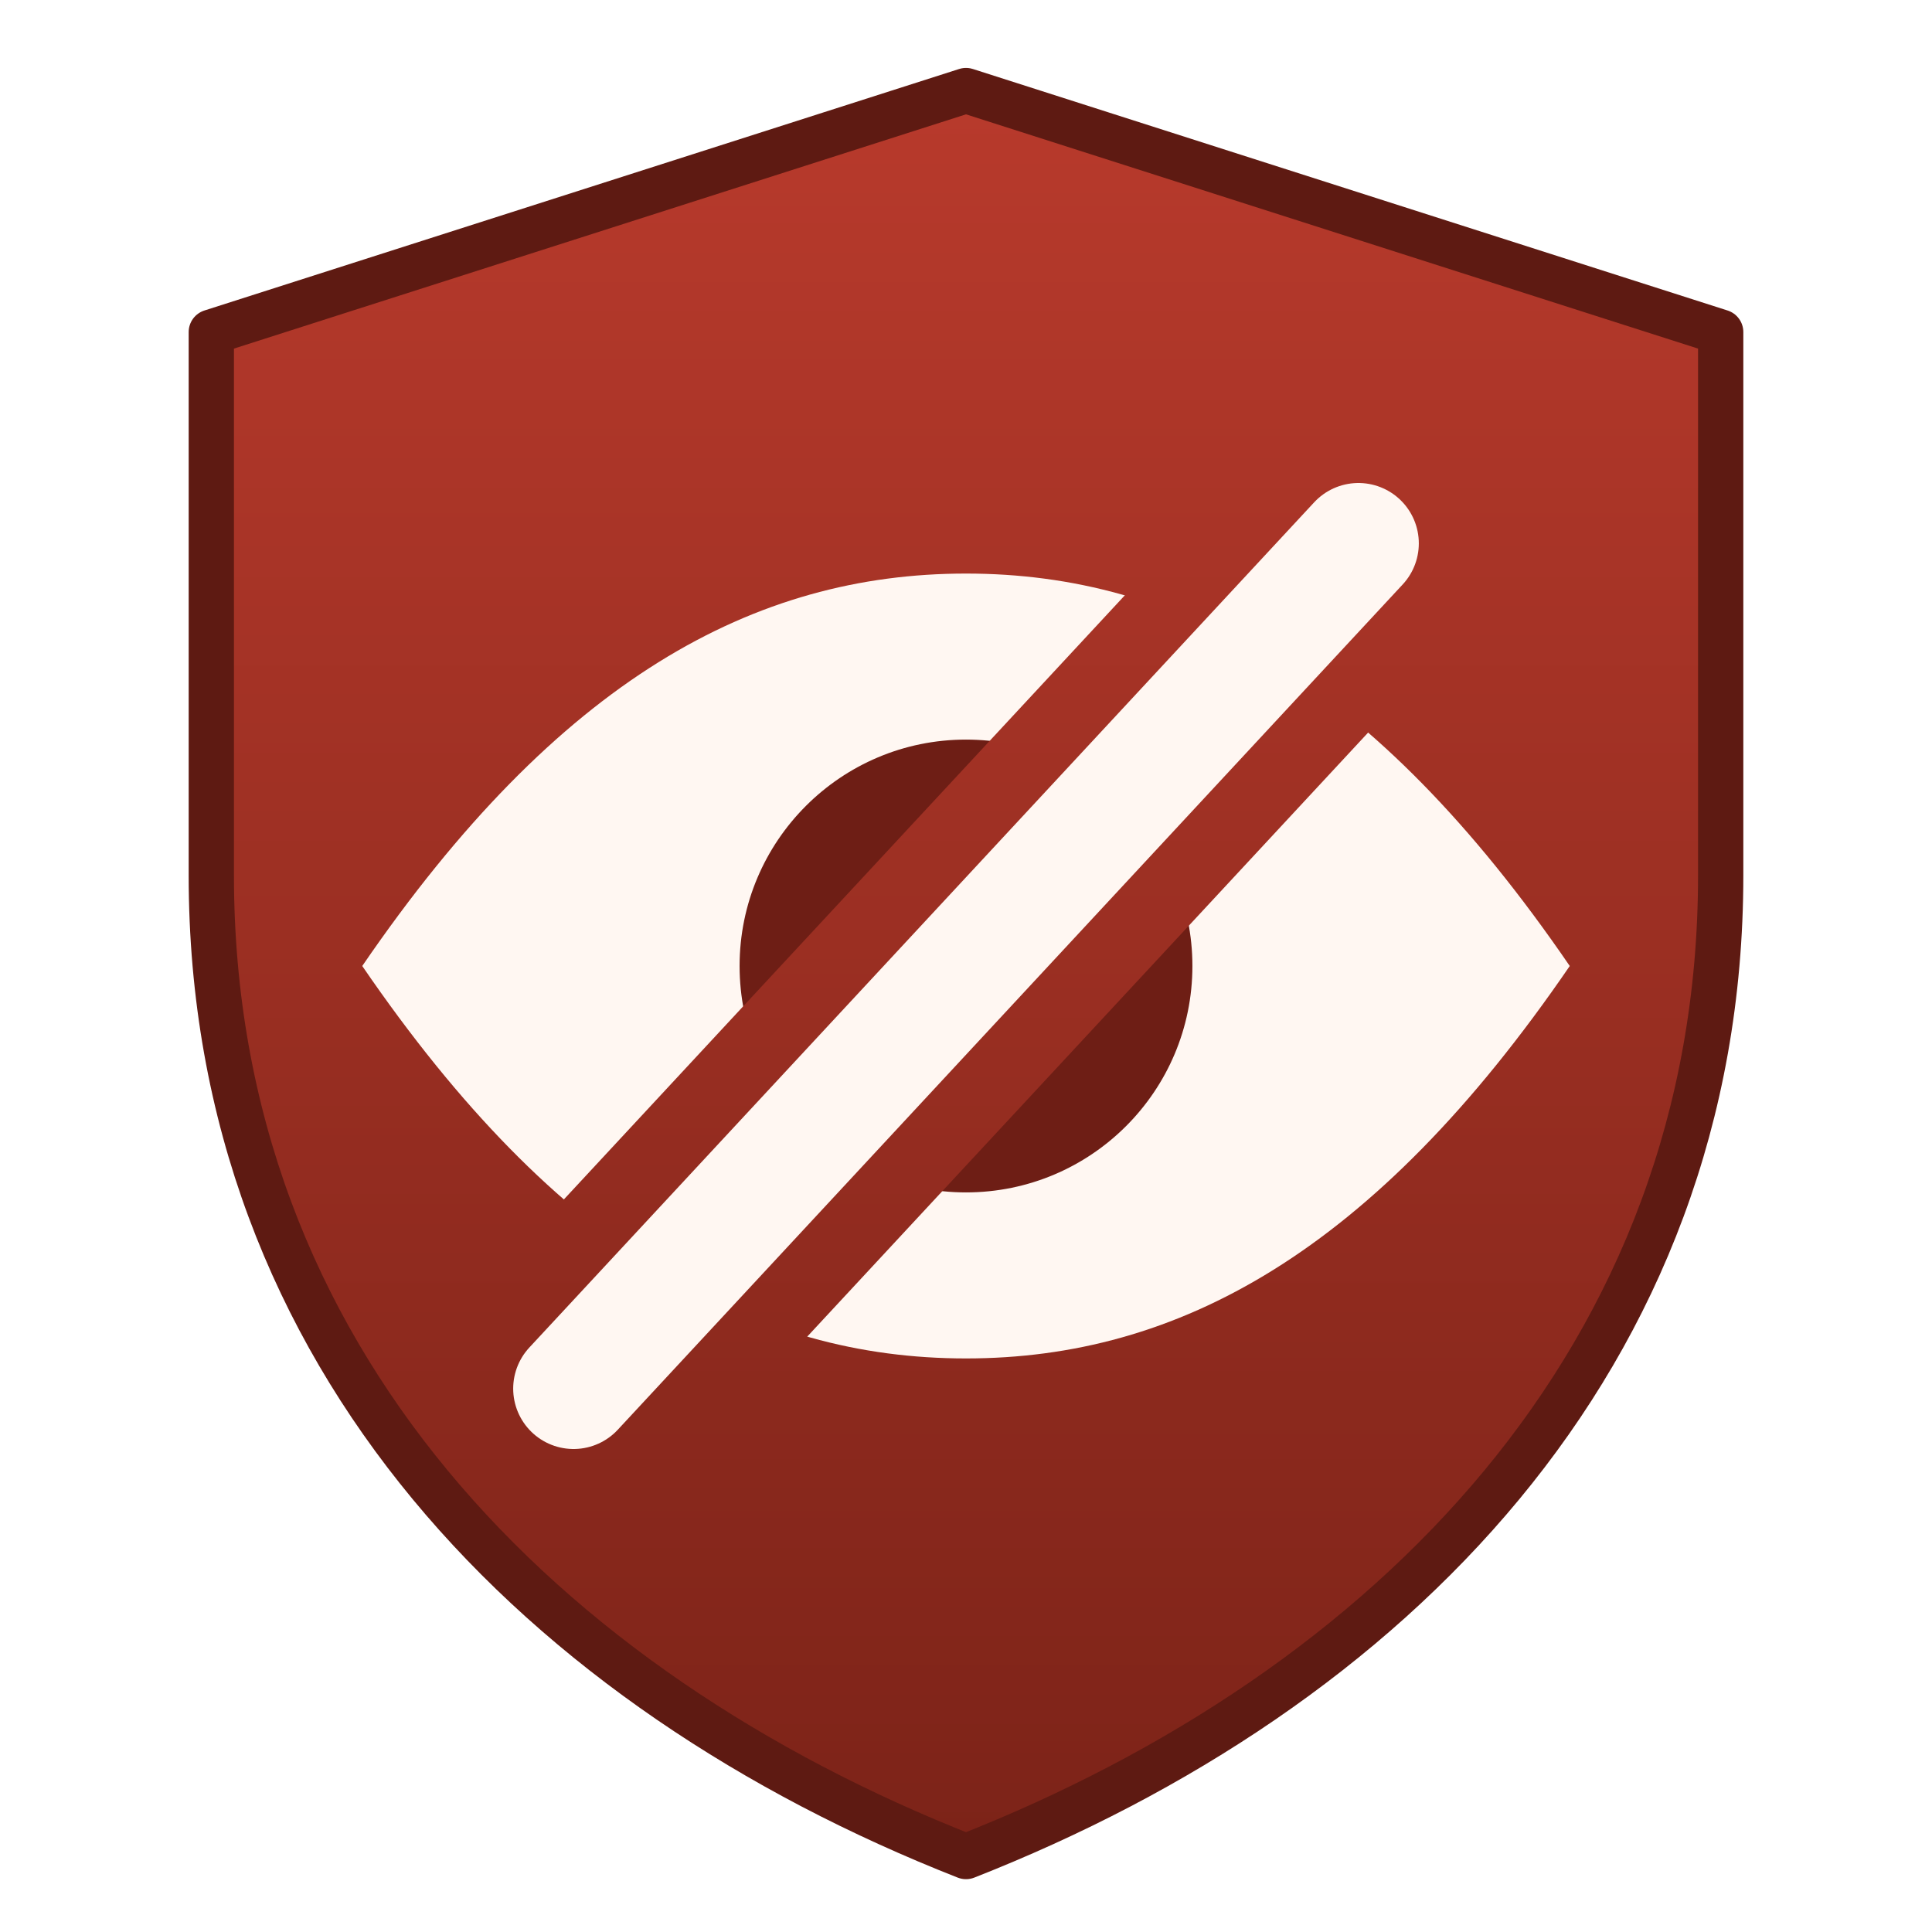
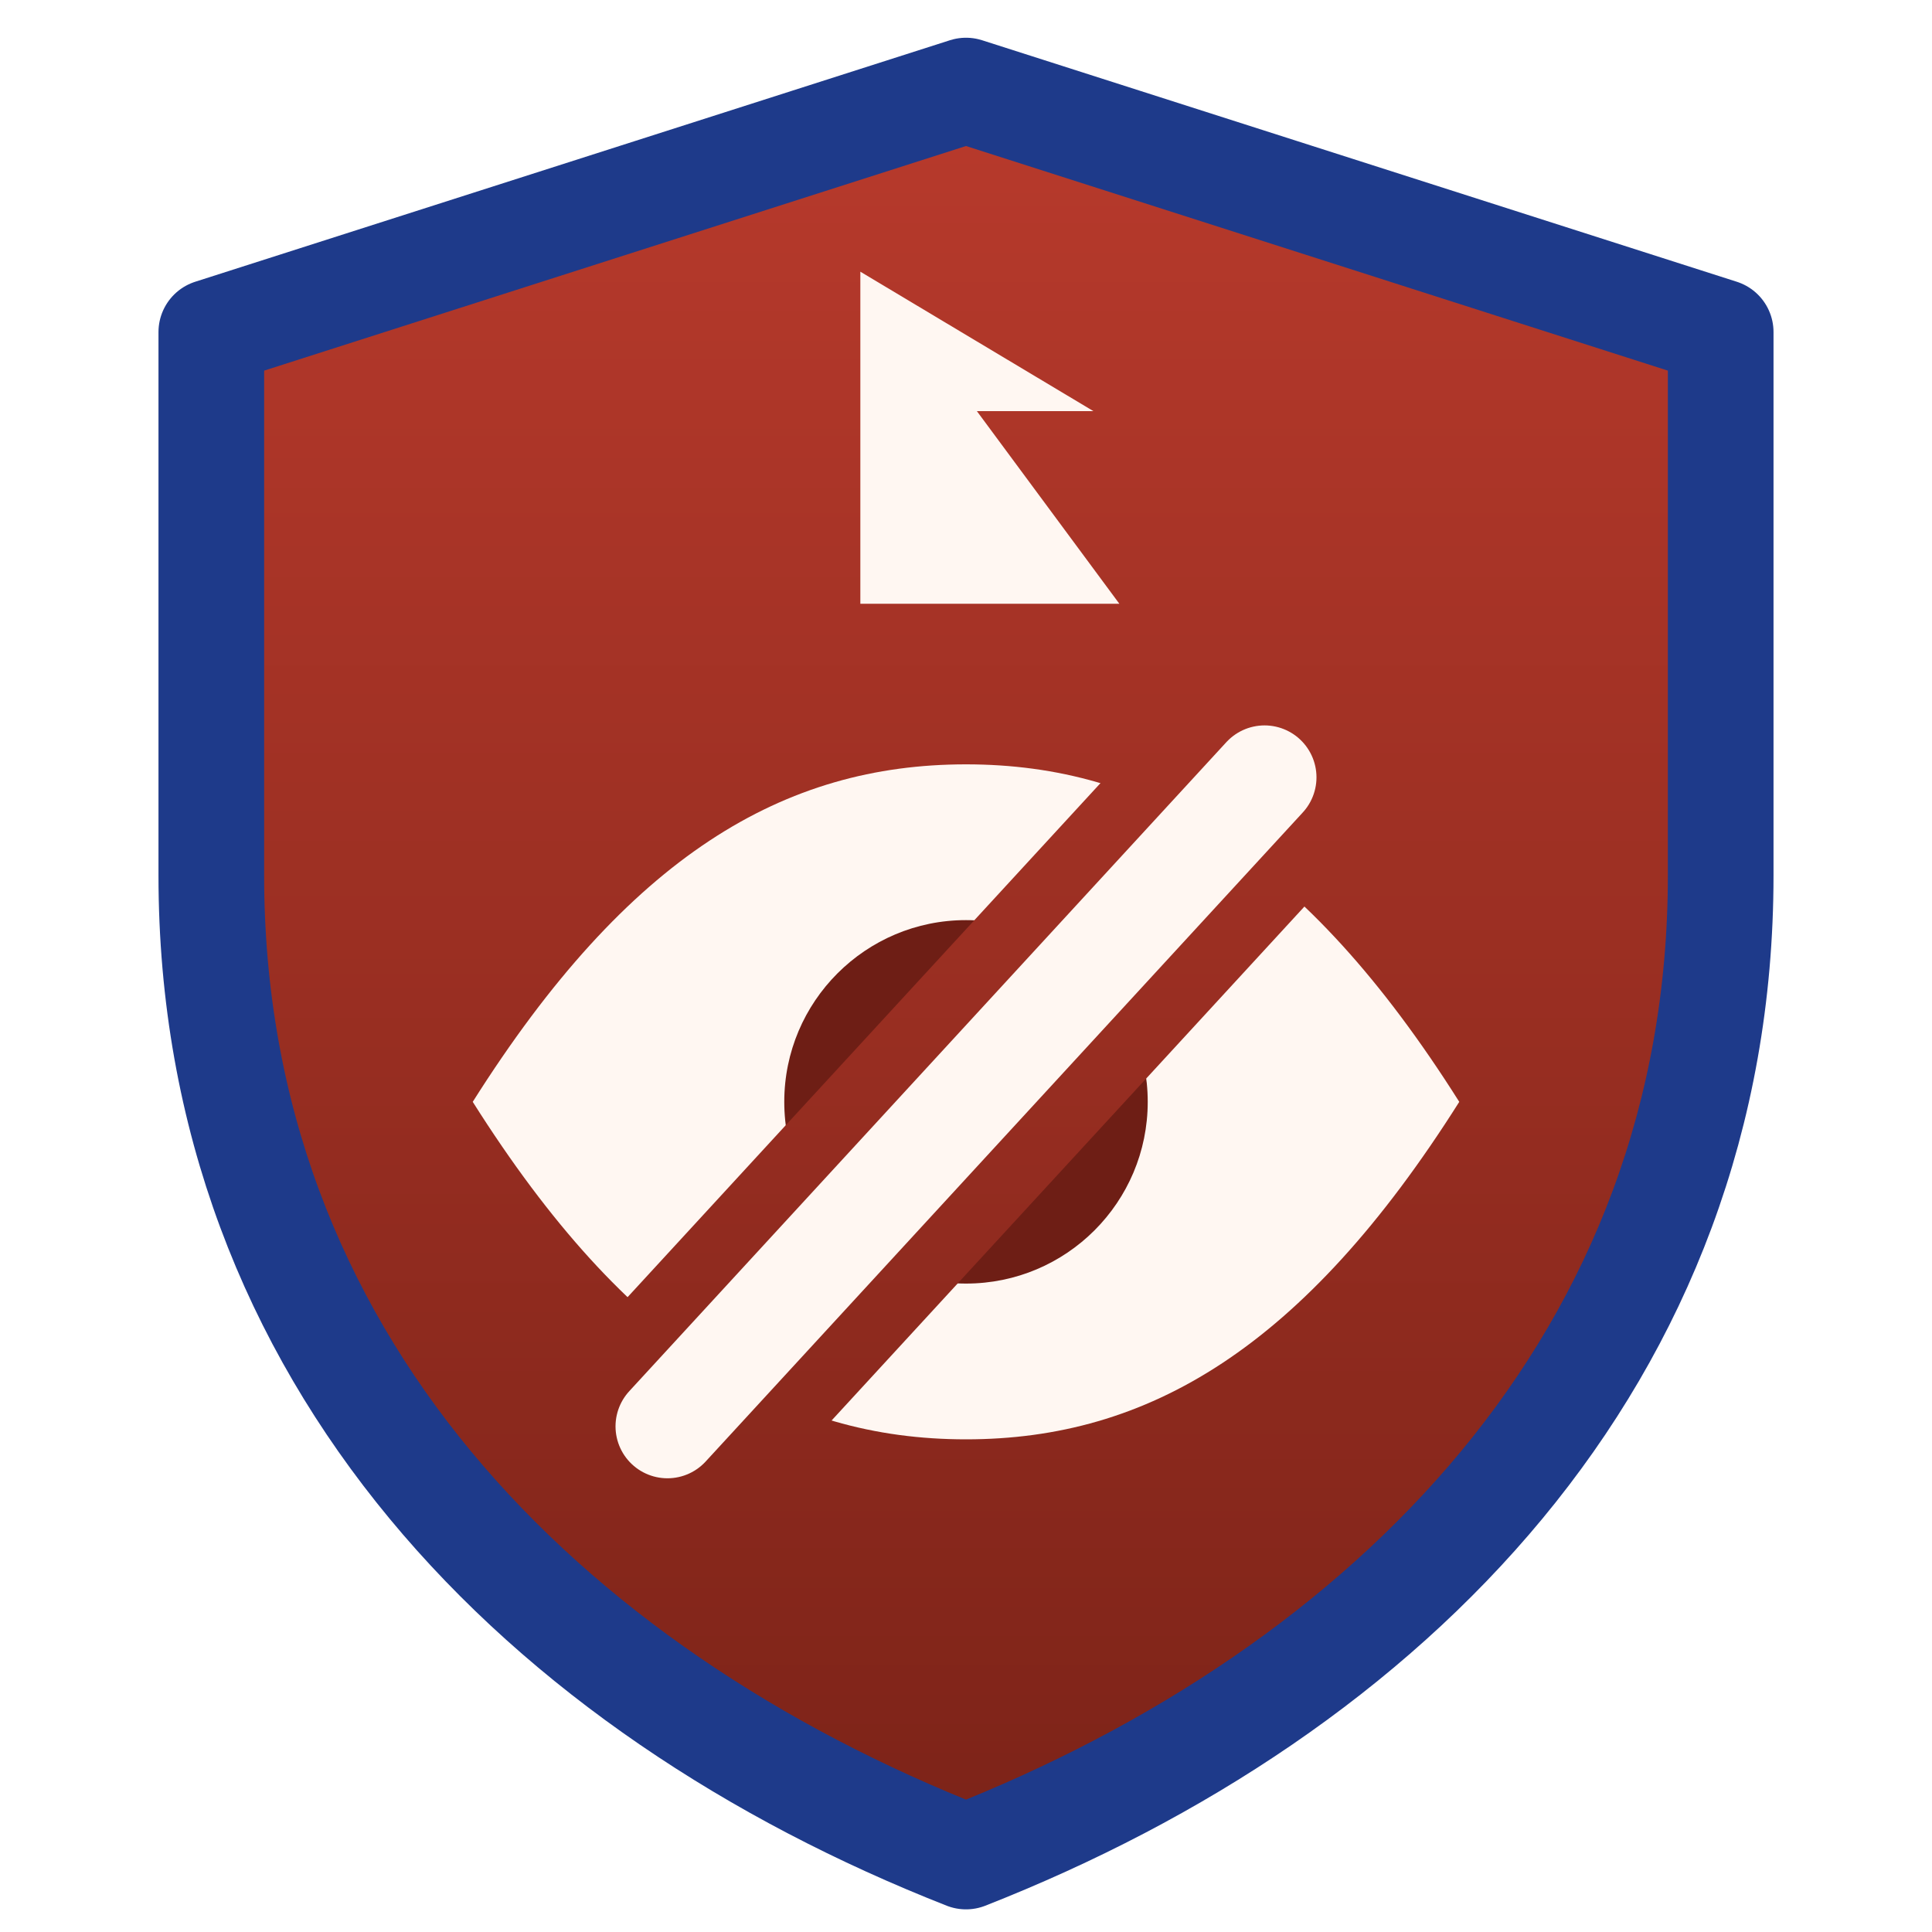
<svg xmlns="http://www.w3.org/2000/svg" viewBox="0 0 128 128">
  <defs>
    <linearGradient id="bg" gradientUnits="userSpaceOnUse" x1="0" y1="6" x2="0" y2="123">
      <stop offset="0" stop-color="#B83A2C" />
      <stop offset="1" stop-color="#7C2318" />
    </linearGradient>
-     <clipPath id="shield">
+     <clipPath id="clip">
      <path d="M64 6 L114 22 V58 C114 90 92 112 64 123 C36 112 14 90 14 58 V22 Z" />
    </clipPath>
  </defs>
-   <path d="M64 6 L114 22 V58 C114 90 92 112 64 123 C36 112 14 90 14 58 V22 Z" fill="url(#bg)" stroke="#5E1A12" stroke-width="3" stroke-linejoin="round" />
-   <g clip-path="url(#shield)">
-     <path d="M24 64 C37 45 50 38 64 38 C78 38 91 45 104 64 C91 83 78 90 64 90 C50 90 37 83 24 64 Z" fill="#FFF7F2" />
-     <circle cx="64" cy="64" r="15" fill="#6E1E15" />
-     <circle cx="69" cy="59" r="4.5" fill="#FFF7F2" />
-     <line x1="38" y1="92" x2="90" y2="36" stroke="url(#bg)" stroke-width="18" stroke-linecap="round" />
-     <line x1="38" y1="92" x2="90" y2="36" stroke="#FFF7F2" stroke-width="8" stroke-linecap="round" />
+   <path d="M64 6 L114 22 V58 C114 90 92 112 64 123 C36 112 14 90 14 58 V22 Z" fill="url(#bg)" stroke="#1E3A8A" stroke-width="7" stroke-linejoin="round" />
+   <g clip-path="url(#clip)">
+     <path d="M57 18 L72.444 27.24 L64.722 27.24 L74.16 40 L57 40 Z" fill="#FFF7F2" />
+     <path d="M31.32 73 C41.64 56.66 51.96 50.64 64 50.64 C76.04 50.64 86.36 56.66 96.68 73 C86.36 89.34 76.04 95.36 64 95.36 C51.96 95.36 41.64 89.34 31.32 73 Z" fill="#FFF7F2" />
+     <circle cx="64" cy="73" r="12.04" fill="#6E1E15" />
+     <circle cx="68.3" cy="68.7" r="3.87" fill="#FFF7F2" />
+     <line x1="44.22" y1="94.5" x2="83.78" y2="51.5" stroke="url(#bg)" stroke-width="15.48" stroke-linecap="round" />
+     <line x1="44.22" y1="94.5" x2="83.78" y2="51.5" stroke="#FFF7F2" stroke-width="6.88" stroke-linecap="round" />
  </g>
</svg>
